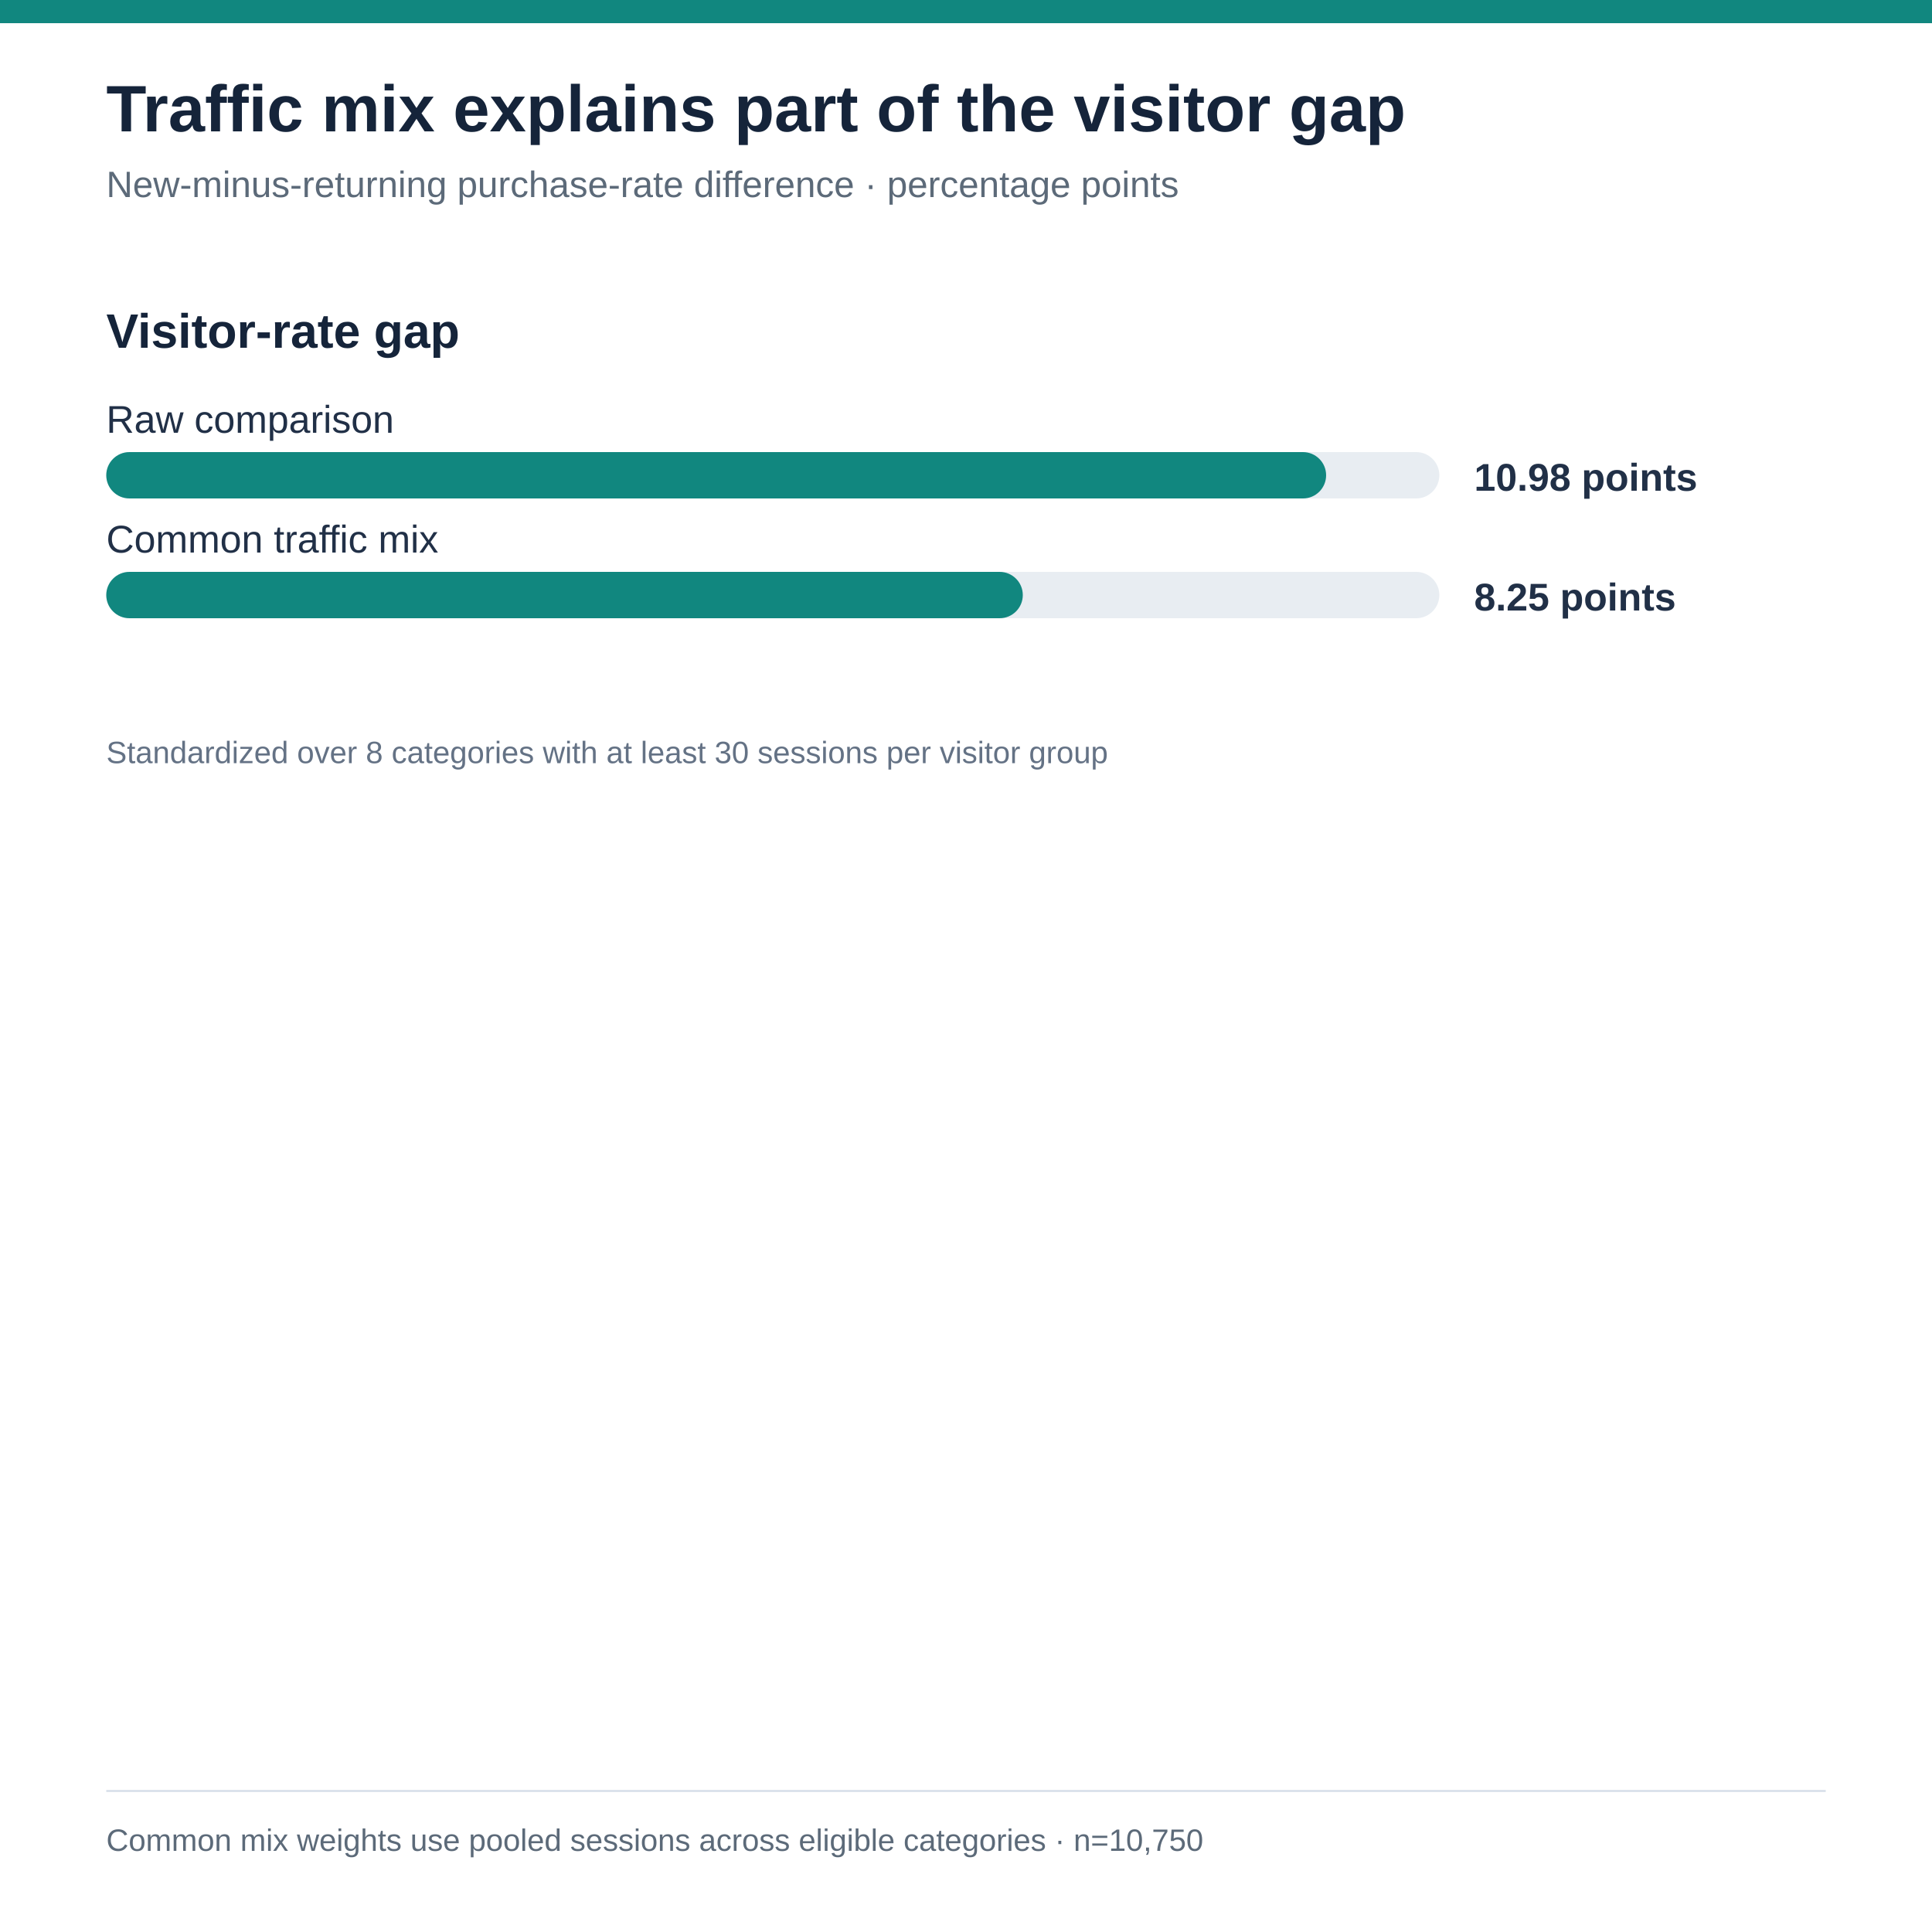
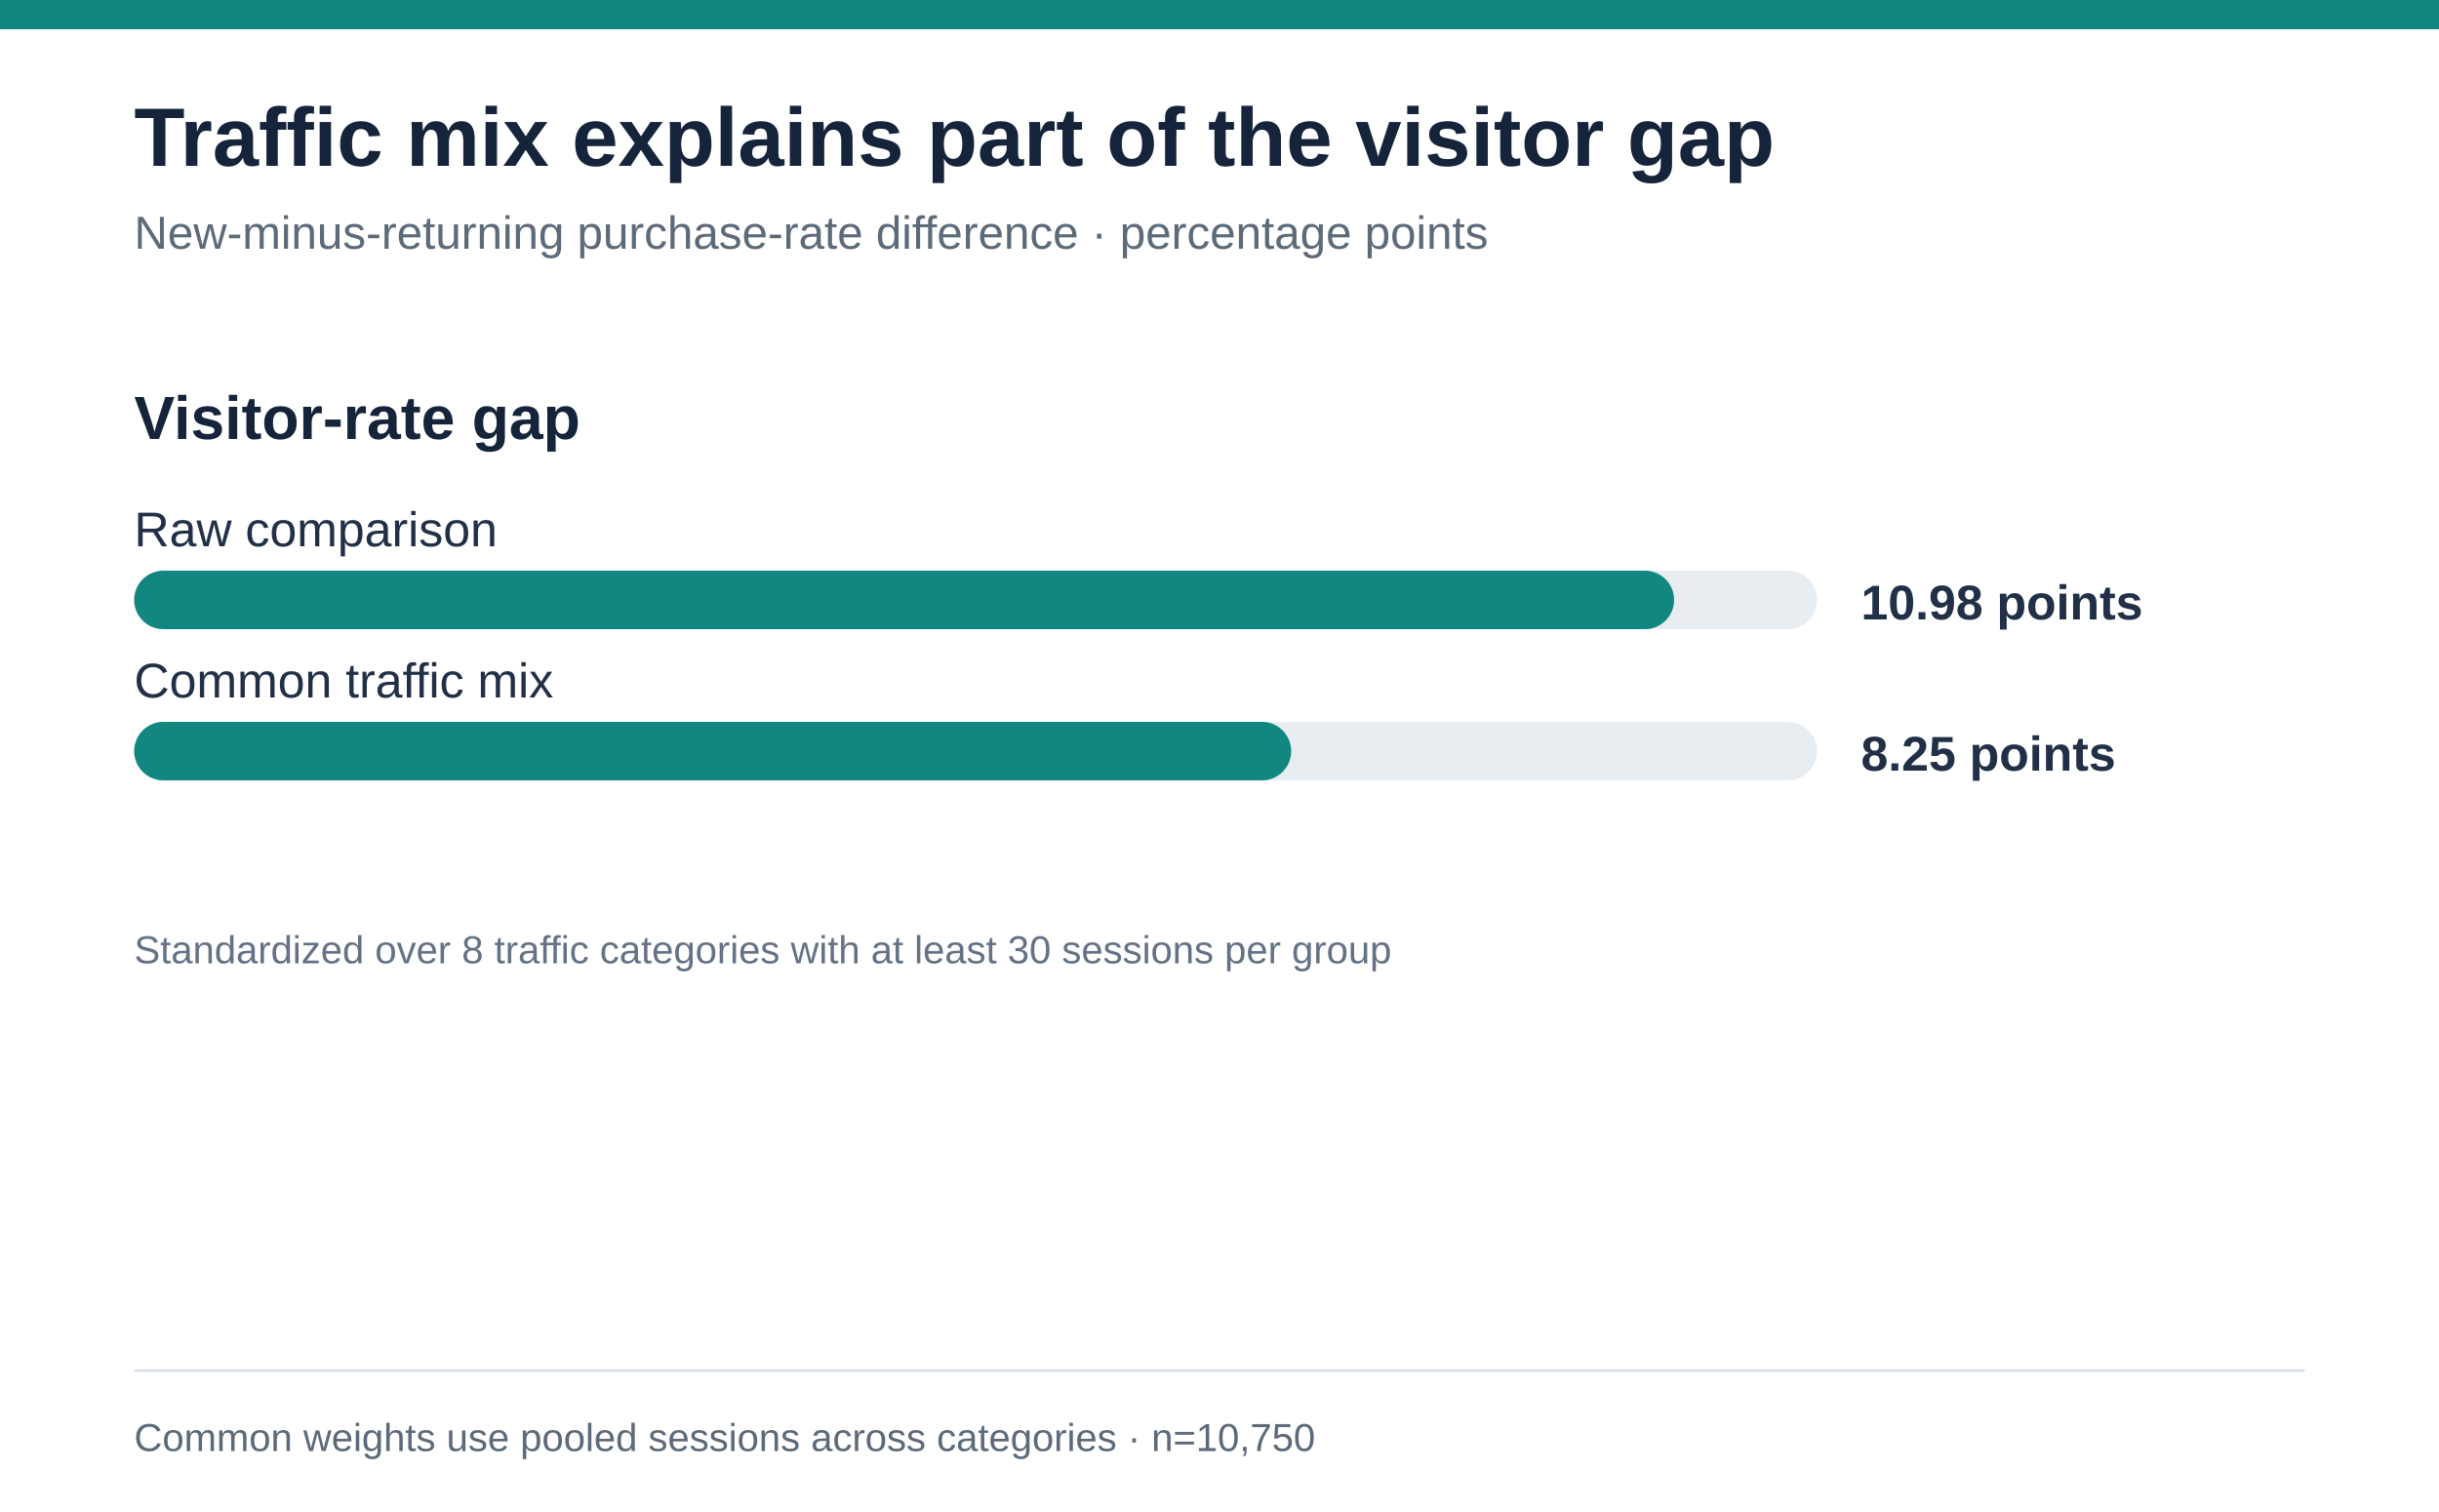
- <svg xmlns="http://www.w3.org/2000/svg" width="1000" height="1000" viewBox="0 0 1000 1000" role="img">
-   <rect width="1000" height="1000" fill="#ffffff" />
+ <svg xmlns="http://www.w3.org/2000/svg" width="1000" height="620" viewBox="0 0 1000 620" role="img">
+   <rect width="1000" height="620" fill="#ffffff" />
  <rect width="1000" height="12" fill="#11877f" />
-   <text x="55" y="68" fill="#15243a" font-family="Arial,Helvetica,sans-serif" font-size="34" font-weight="bold" text-anchor="start">Traffic mix explains part of the visitor gap</text>
-   <text x="55" y="102" fill="#5c6a79" font-family="Arial,Helvetica,sans-serif" font-size="19" font-weight="normal" text-anchor="start">New-minus-returning purchase-rate difference · percentage points</text>
-   <text x="55" y="180" fill="#15243a" font-family="Arial,Helvetica,sans-serif" font-size="25" font-weight="bold" text-anchor="start">Visitor-rate gap</text>
-   <text x="55" y="224" fill="#213047" font-family="Arial,Helvetica,sans-serif" font-size="20" font-weight="normal" text-anchor="start">Raw comparison</text>
+   <text x="55" y="68" fill="#15243a" font-family="Arial,Helvetica,sans-serif" font-size="34" font-weight="bold">Traffic mix explains part of the visitor gap</text>
+   <text x="55" y="102" fill="#5c6a79" font-family="Arial,Helvetica,sans-serif" font-size="19" font-weight="normal">New-minus-returning purchase-rate difference · percentage points</text>
+   <text x="55" y="180" fill="#15243a" font-family="Arial,Helvetica,sans-serif" font-size="25" font-weight="bold">Visitor-rate gap</text>
+   <text x="55" y="224" fill="#213047" font-family="Arial,Helvetica,sans-serif" font-size="20" font-weight="normal">Raw comparison</text>
  <rect x="55" y="234" width="690" height="24" rx="12" fill="#e8edf2" />
  <rect x="55" y="234" width="631.4" height="24" rx="12" fill="#11877f" />
-   <text x="763" y="254" fill="#213047" font-family="Arial,Helvetica,sans-serif" font-size="20" font-weight="bold" text-anchor="start">10.98 points</text>
-   <text x="55" y="286" fill="#213047" font-family="Arial,Helvetica,sans-serif" font-size="20" font-weight="normal" text-anchor="start">Common traffic mix</text>
+   <text x="763" y="254" fill="#213047" font-family="Arial,Helvetica,sans-serif" font-size="20" font-weight="bold">10.98 points</text>
+   <text x="55" y="286" fill="#213047" font-family="Arial,Helvetica,sans-serif" font-size="20" font-weight="normal">Common traffic mix</text>
  <rect x="55" y="296" width="690" height="24" rx="12" fill="#e8edf2" />
  <rect x="55" y="296" width="474.4" height="24" rx="12" fill="#11877f" />
-   <text x="763" y="316" fill="#213047" font-family="Arial,Helvetica,sans-serif" font-size="20" font-weight="bold" text-anchor="start">8.25 points</text>
-   <text x="55" y="395" fill="#647285" font-family="Arial,Helvetica,sans-serif" font-size="16" font-weight="normal" text-anchor="start">Standardized over 8 categories with at least 30 sessions per visitor group</text>
-   <line x1="55" y1="927" x2="945" y2="927" stroke="#d6dee8" />
-   <text x="55" y="958" fill="#5c6a79" font-family="Arial,Helvetica,sans-serif" font-size="16" font-weight="normal" text-anchor="start">Common mix weights use pooled sessions across eligible categories · n=10,750</text>
+   <text x="763" y="316" fill="#213047" font-family="Arial,Helvetica,sans-serif" font-size="20" font-weight="bold">8.25 points</text>
+   <text x="55" y="395" fill="#647285" font-family="Arial,Helvetica,sans-serif" font-size="16" font-weight="normal">Standardized over 8 traffic categories with at least 30 sessions per group</text>
+   <line x1="55" y1="562" x2="945" y2="562" stroke="#d6dee8" />
+   <text x="55" y="595" fill="#5c6a79" font-family="Arial,Helvetica,sans-serif" font-size="16" font-weight="normal">Common weights use pooled sessions across categories · n=10,750</text>
</svg>
